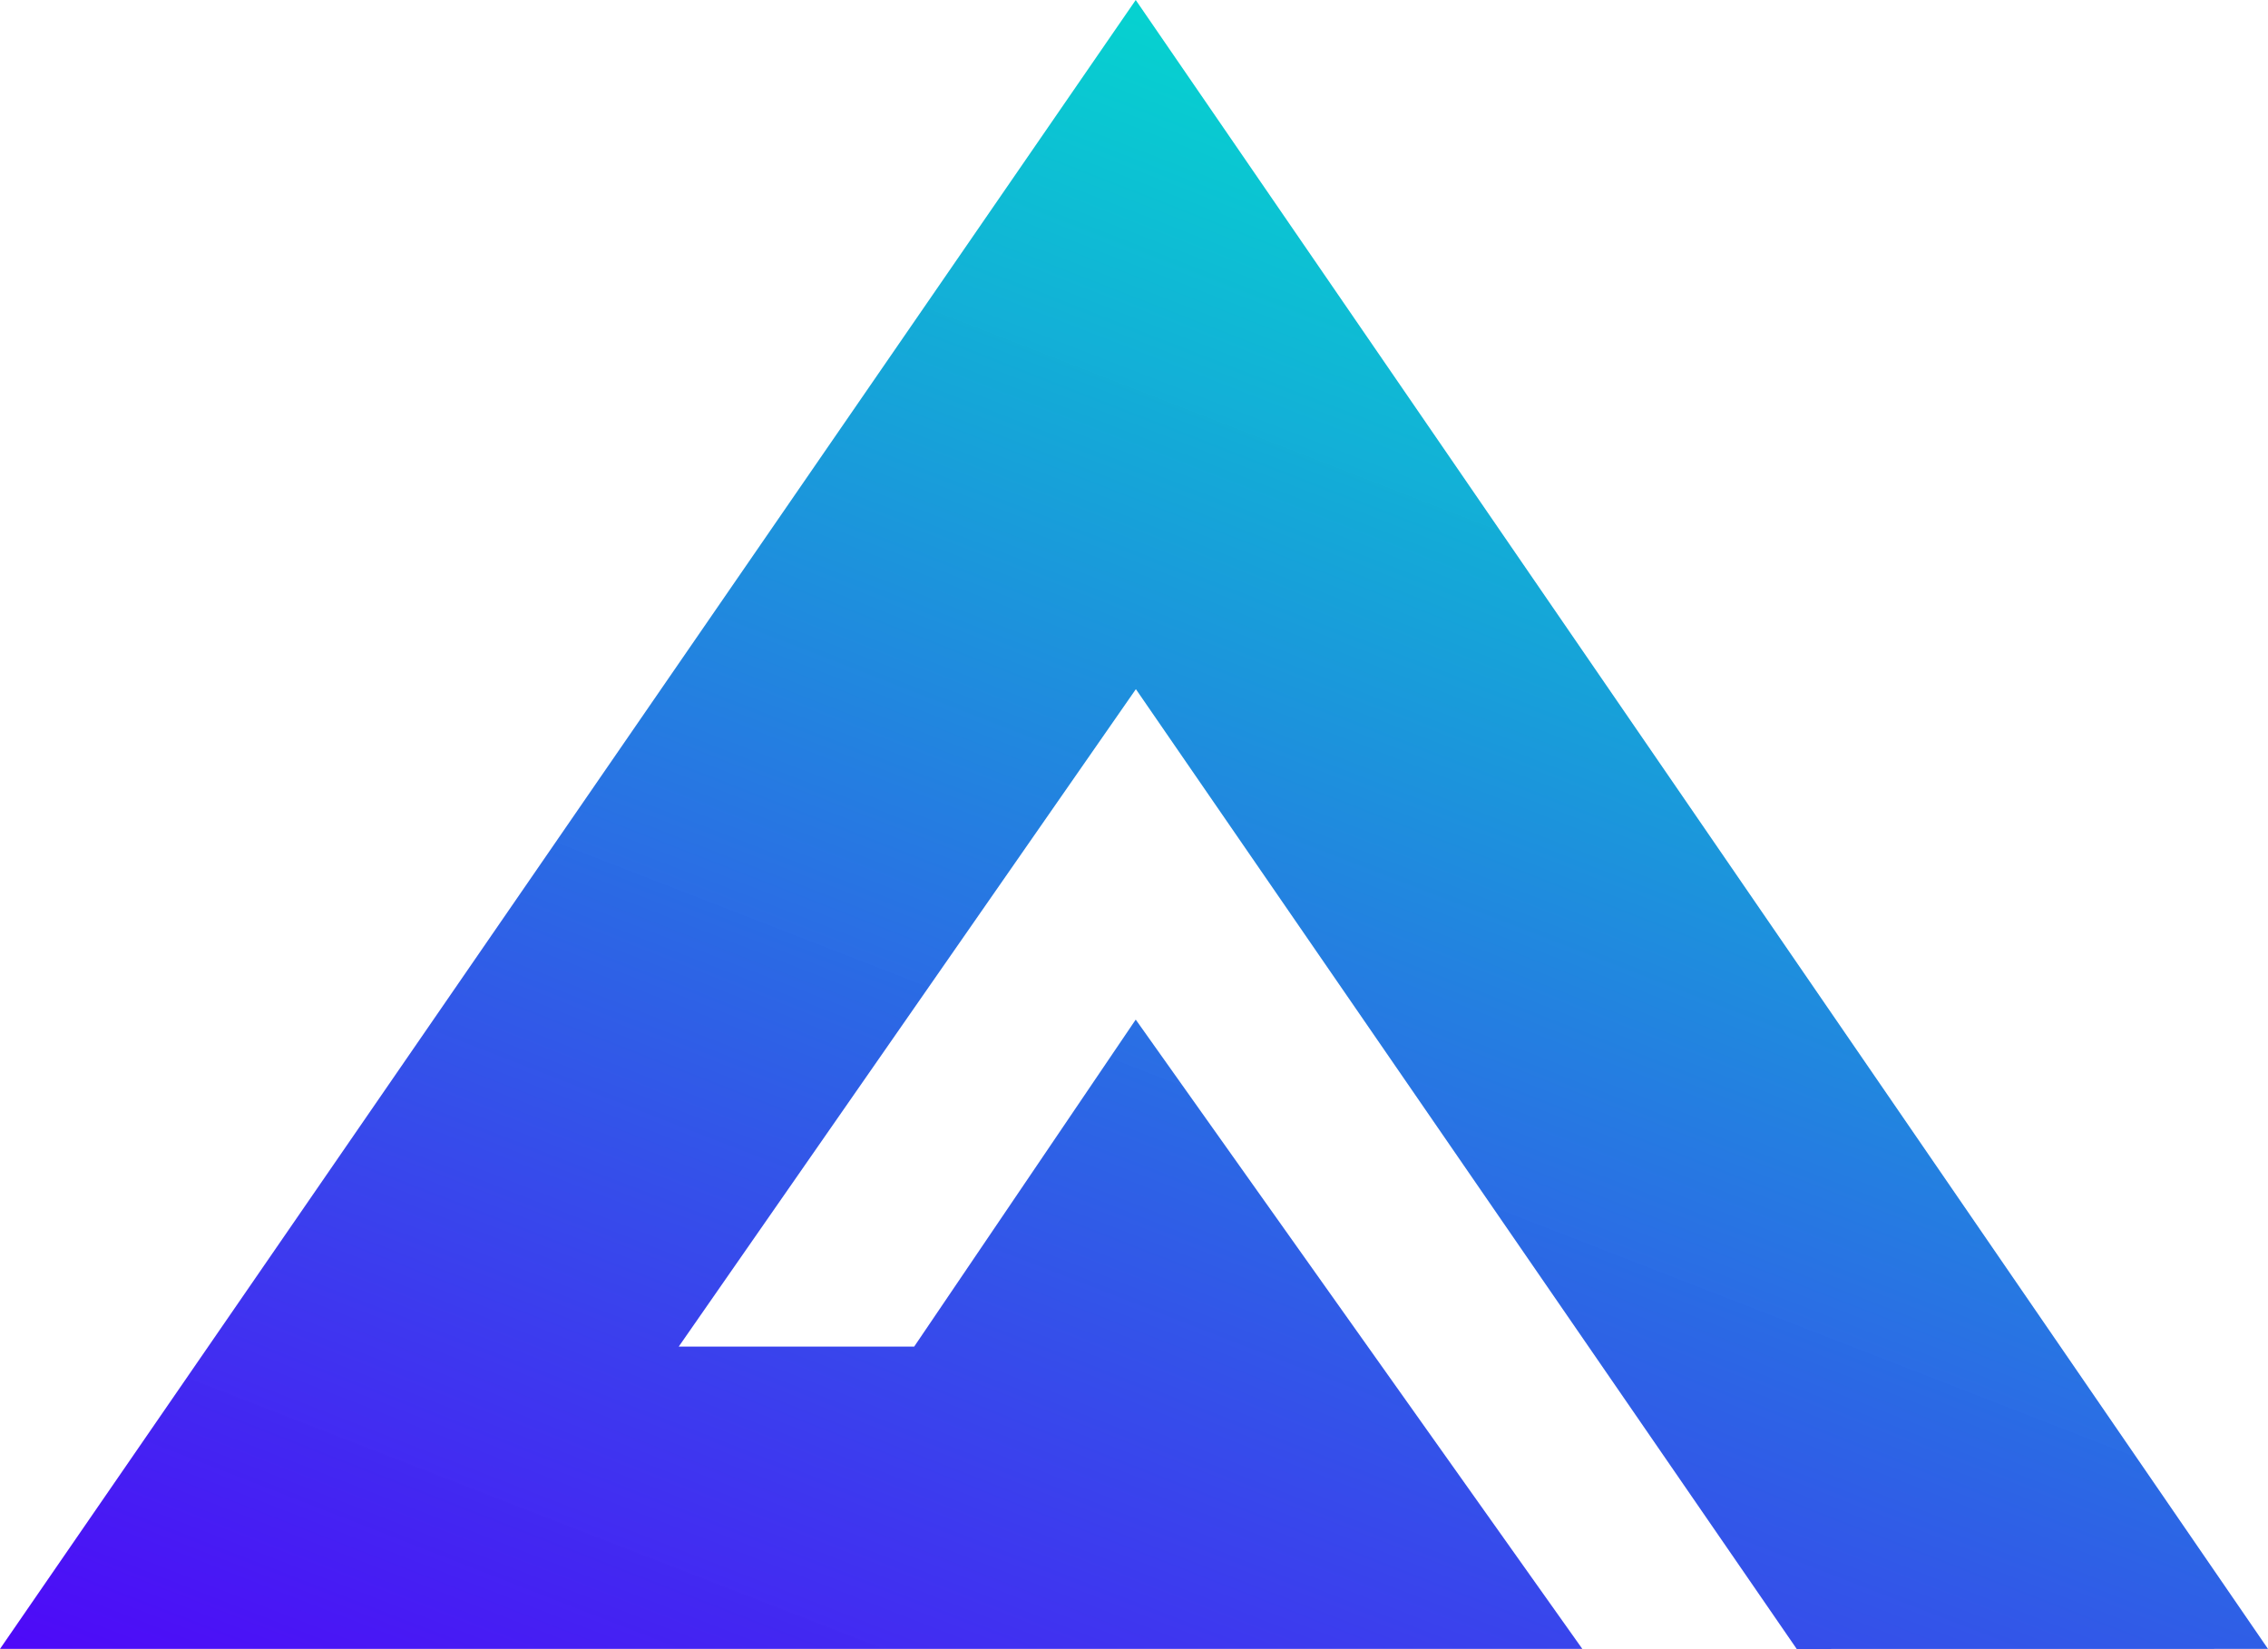
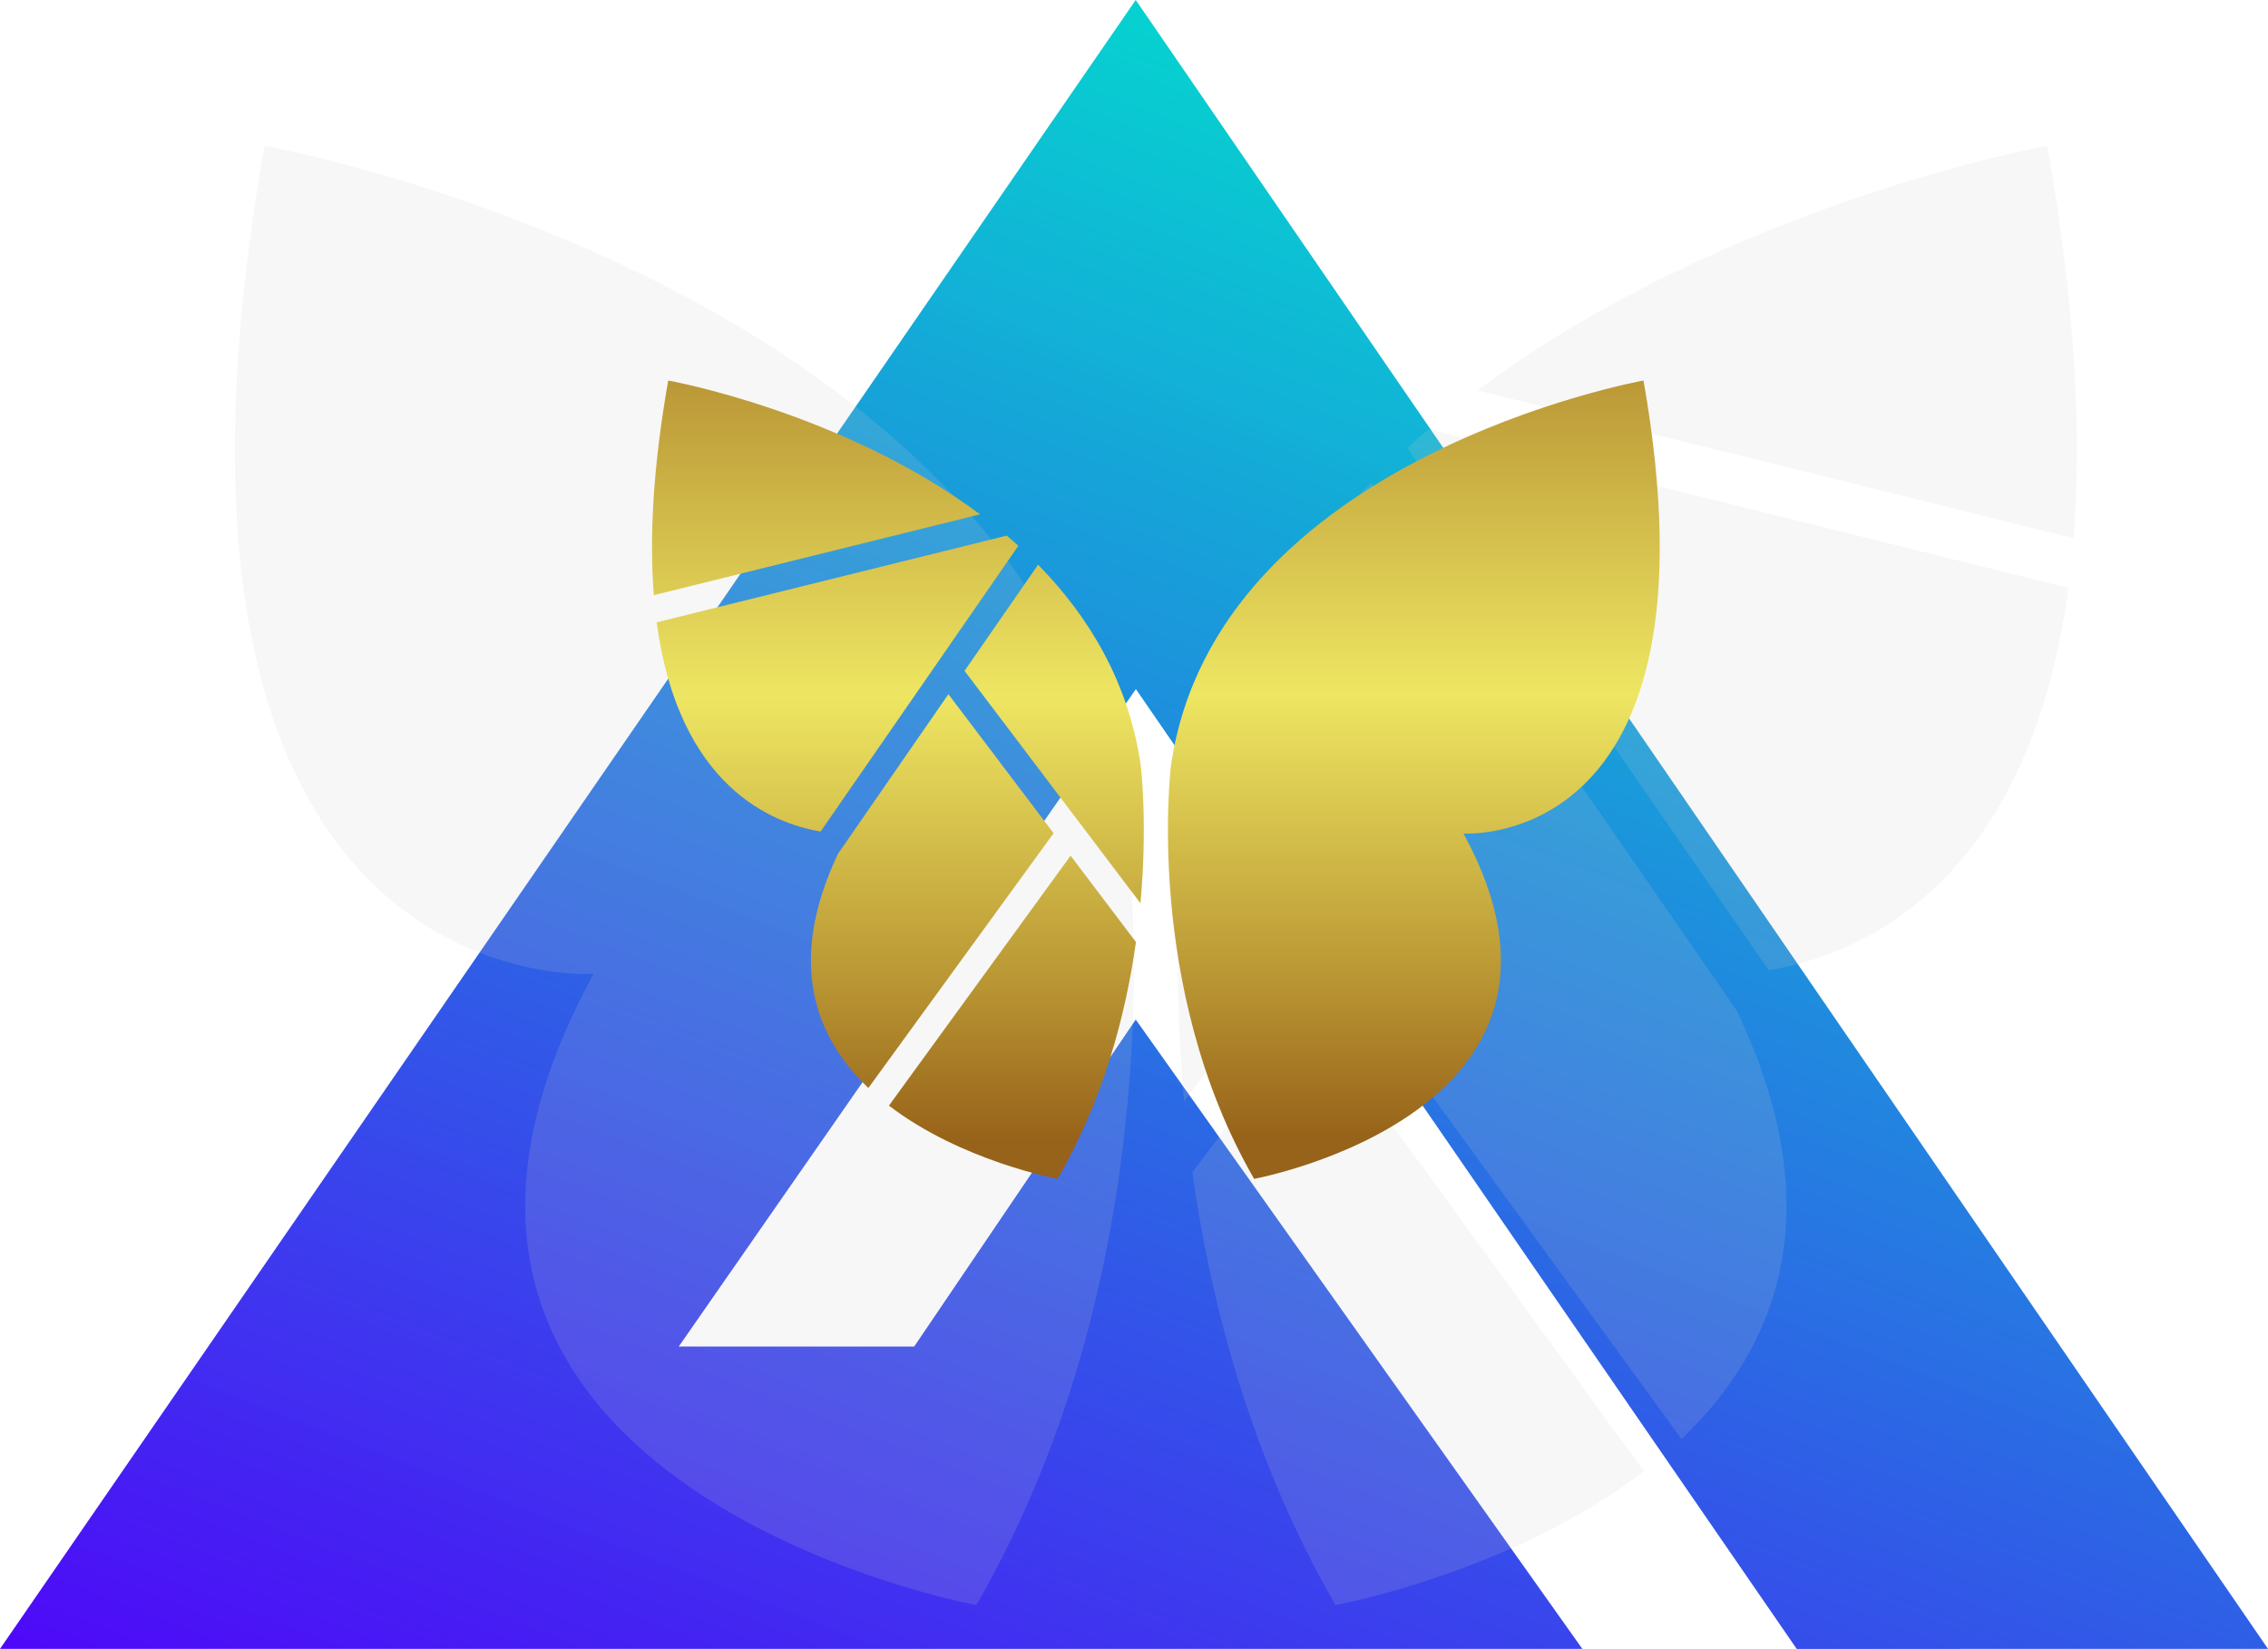
- <svg xmlns="http://www.w3.org/2000/svg" height="21.462" viewBox="0 0 29.515 21.462" width="29.515">
-   <linearGradient id="a" gradientUnits="objectBoundingBox" x1=".536" x2=".011" y1=".026" y2="1">
+ <svg xmlns="http://www.w3.org/2000/svg" viewBox="0 0 29.515 21.462">
+   <defs>
+     <clipPath id="clip-1">
+       <path d="M 64 0 L 126 0 L 126 100 L 64 100 Z M 64 0 " />
+     </clipPath>
+     <clipPath id="clip-2">
+       <path d="M 123.863 0 C 123.863 0 70.414 9.578 64.836 48.086 C 64.836 48.086 61.375 75.758 75.219 99.75 C 75.219 99.75 120.402 91.43 101.371 56.598 C 101.371 56.598 134.254 58.926 123.863 0 Z M 123.863 0 " />
+     </clipPath>
+     <clipPath id="clip-3">
+       <path d="M 0 0 L 41 0 L 41 27 L 0 27 Z M 0 0 " />
+     </clipPath>
+     <clipPath id="clip-4">
+       <path d="M 40.977 16.719 C 23.777 3.898 2.023 0 2.023 0 C 0.102 10.906 -0.332 19.707 0.227 26.82 Z M 40.977 16.719 " />
+     </clipPath>
+     <clipPath id="clip-5">
+       <path d="M 39 23 L 62 23 L 62 66 L 39 66 Z M 39 23 " />
+     </clipPath>
+     <clipPath id="clip-6">
+       <path d="M 48.23 23.012 C 45.367 27.148 42.219 31.699 39.047 36.277 L 61.02 65.316 C 61.941 55.188 61.055 48.086 61.055 48.086 C 59.562 37.777 54.637 29.547 48.23 23.012 Z M 48.23 23.012 " />
+     </clipPath>
+     <clipPath id="clip-7">
+       <path d="M 0 19 L 46 19 L 46 57 L 0 57 Z M 0 19 " />
+     </clipPath>
+     <clipPath id="clip-8">
+       <path d="M 45.766 20.648 C 45.289 20.219 44.805 19.793 44.312 19.379 L 0.582 30.215 C 3.332 50.789 15.117 55.363 21.062 56.352 C 28.219 46.004 39.66 29.473 45.766 20.648 Z M 45.766 20.648 " />
+     </clipPath>
+     <clipPath id="clip-9">
+       <path d="M 29 59 L 61 59 L 61 100 L 29 100 Z M 29 59 " />
+     </clipPath>
+     <clipPath id="clip-10">
+       <path d="M 52.293 59.371 L 29.598 90.598 C 38.633 97.535 50.672 99.75 50.672 99.75 C 56.43 89.773 59.191 79.16 60.457 70.164 Z M 52.293 59.371 " />
+     </clipPath>
+     <clipPath id="clip-11">
+       <path d="M 19 39 L 51 39 L 51 89 L 19 89 Z M 19 39 " />
+     </clipPath>
+     <clipPath id="clip-12">
+       <path d="M 27.027 88.398 L 50.168 56.562 L 37.027 39.195 C 31.895 46.613 26.891 53.844 23.238 59.129 C 16.738 72.812 20.473 82.16 27.027 88.398 Z M 27.027 88.398 " />
+     </clipPath>
+     <clipPath id="clip-13">
+       <path d="M 64 0 L 126 0 L 126 100 L 64 100 Z M 64 0 " />
+     </clipPath>
+     <clipPath id="clip-14">
+       <path d="M 123.863 0 C 123.863 0 70.414 9.578 64.836 48.086 C 64.836 48.086 61.375 75.758 75.219 99.75 C 75.219 99.75 120.402 91.43 101.371 56.598 C 101.371 56.598 134.254 58.926 123.863 0 Z M 123.863 0 " />
+     </clipPath>
+     <linearGradient id="gradient-1" gradientUnits="userSpaceOnUse" x1="0" y1="0" x2="1" y2="0" gradientTransform="matrix(0.642721,122.2499,-121.4746,0.646823,94.82693,-27.23617)">
+       <stop offset="0" style="stop-color:rgb(59.216%,38.431%,9.804%);stop-opacity:1;" />
+       <stop offset="0.543" style="stop-color:rgb(93.333%,90.196%,38.431%);stop-opacity:1;" />
+       <stop offset="0.831" style="stop-color:rgb(72.941%,59.216%,20.392%);stop-opacity:1;" />
+       <stop offset="1" style="stop-color:rgb(59.216%,38.431%,9.804%);stop-opacity:1;" />
+     </linearGradient>
+     <clipPath id="clip-15">
+       <path d="M 0 0 L 41 0 L 41 27 L 0 27 Z M 0 0 " />
+     </clipPath>
+     <clipPath id="clip-16">
+       <path d="M 40.977 16.719 C 23.777 3.898 2.023 0 2.023 0 C 0.102 10.906 -0.332 19.707 0.227 26.82 Z M 40.977 16.719 " />
+     </clipPath>
+     <linearGradient id="gradient-2" gradientUnits="userSpaceOnUse" x1="0" y1="0" x2="1" y2="0" gradientTransform="matrix(0.642721,122.2499,-121.4746,0.646823,20.24809,-26.83961)">
+       <stop offset="0" style="stop-color:rgb(59.216%,38.431%,9.804%);stop-opacity:1;" />
+       <stop offset="0.543" style="stop-color:rgb(93.333%,90.196%,38.431%);stop-opacity:1;" />
+       <stop offset="0.831" style="stop-color:rgb(72.941%,59.216%,20.392%);stop-opacity:1;" />
+       <stop offset="1" style="stop-color:rgb(59.216%,38.431%,9.804%);stop-opacity:1;" />
+     </linearGradient>
+     <clipPath id="clip-17">
+       <path d="M 39 23 L 62 23 L 62 66 L 39 66 Z M 39 23 " />
+     </clipPath>
+     <clipPath id="clip-18">
+       <path d="M 48.23 23.012 C 45.367 27.148 42.219 31.699 39.047 36.277 L 61.02 65.316 C 61.941 55.188 61.055 48.086 61.055 48.086 C 59.562 37.777 54.637 29.547 48.23 23.012 Z M 48.23 23.012 " />
+     </clipPath>
+     <linearGradient id="gradient-3" gradientUnits="userSpaceOnUse" x1="0" y1="0" x2="1" y2="0" gradientTransform="matrix(0.642721,122.2499,-121.4746,0.646823,49.85972,-26.99699)">
+       <stop offset="0" style="stop-color:rgb(59.216%,38.431%,9.804%);stop-opacity:1;" />
+       <stop offset="0.543" style="stop-color:rgb(93.333%,90.196%,38.431%);stop-opacity:1;" />
+       <stop offset="0.831" style="stop-color:rgb(72.941%,59.216%,20.392%);stop-opacity:1;" />
+       <stop offset="1" style="stop-color:rgb(59.216%,38.431%,9.804%);stop-opacity:1;" />
+     </linearGradient>
+     <clipPath id="clip-19">
+       <path d="M 0 19 L 46 19 L 46 57 L 0 57 Z M 0 19 " />
+     </clipPath>
+     <clipPath id="clip-20">
+       <path d="M 45.766 20.648 C 45.289 20.219 44.805 19.793 44.312 19.379 L 0.582 30.215 C 3.332 50.789 15.117 55.363 21.062 56.352 C 28.219 46.004 39.66 29.473 45.766 20.648 Z M 45.766 20.648 " />
+     </clipPath>
+     <linearGradient id="gradient-4" gradientUnits="userSpaceOnUse" x1="0" y1="0" x2="1" y2="0" gradientTransform="matrix(0.642721,122.2499,-121.4746,0.646823,22.89989,-26.85335)">
+       <stop offset="0" style="stop-color:rgb(59.216%,38.431%,9.804%);stop-opacity:1;" />
+       <stop offset="0.543" style="stop-color:rgb(93.333%,90.196%,38.431%);stop-opacity:1;" />
+       <stop offset="0.831" style="stop-color:rgb(72.941%,59.216%,20.392%);stop-opacity:1;" />
+       <stop offset="1" style="stop-color:rgb(59.216%,38.431%,9.804%);stop-opacity:1;" />
+     </linearGradient>
+     <clipPath id="clip-21">
+       <path d="M 29 59 L 61 59 L 61 100 L 29 100 Z M 29 59 " />
+     </clipPath>
+     <clipPath id="clip-22">
+       <path d="M 52.293 59.371 L 29.598 90.598 C 38.633 97.535 50.672 99.75 50.672 99.75 C 56.43 89.773 59.191 79.16 60.457 70.164 Z M 52.293 59.371 " />
+     </clipPath>
+     <linearGradient id="gradient-5" gradientUnits="userSpaceOnUse" x1="0" y1="0" x2="1" y2="0" gradientTransform="matrix(0.642721,122.2499,-121.4746,0.646823,44.46393,-26.96813)">
+       <stop offset="0" style="stop-color:rgb(59.216%,38.431%,9.804%);stop-opacity:1;" />
+       <stop offset="0.543" style="stop-color:rgb(93.333%,90.196%,38.431%);stop-opacity:1;" />
+       <stop offset="0.831" style="stop-color:rgb(72.941%,59.216%,20.392%);stop-opacity:1;" />
+       <stop offset="1" style="stop-color:rgb(59.216%,38.431%,9.804%);stop-opacity:1;" />
+     </linearGradient>
+     <clipPath id="clip-23">
+       <path d="M 19 39 L 51 39 L 51 89 L 19 89 Z M 19 39 " />
+     </clipPath>
+     <clipPath id="clip-24">
+       <path d="M 27.027 88.398 L 50.168 56.562 L 37.027 39.195 C 31.895 46.613 26.891 53.844 23.238 59.129 C 16.738 72.812 20.473 82.16 27.027 88.398 Z M 27.027 88.398 " />
+     </clipPath>
+     <linearGradient id="gradient-6" gradientUnits="userSpaceOnUse" x1="0" y1="0" x2="1" y2="0" gradientTransform="matrix(0.642721,122.2499,-121.4746,0.646823,34.52874,-26.91521)">
+       <stop offset="0" style="stop-color:rgb(59.216%,38.431%,9.804%);stop-opacity:1;" />
+       <stop offset="0.543" style="stop-color:rgb(93.333%,90.196%,38.431%);stop-opacity:1;" />
+       <stop offset="0.831" style="stop-color:rgb(72.941%,59.216%,20.392%);stop-opacity:1;" />
+       <stop offset="1" style="stop-color:rgb(59.216%,38.431%,9.804%);stop-opacity:1;" />
+     </linearGradient>
+   </defs>
+   <linearGradient id="gradient-7" gradientUnits="objectBoundingBox" x1=".536" x2=".011" y1=".026" y2="1">
    <stop offset="0" stop-color="#03d1cf" stop-opacity=".988" />
    <stop offset="1" stop-color="#4e09f8" />
  </linearGradient>
-   <path d="m555.182 717.462-14.735-21.462-14.78 21.462h20.592l-5.812-8.191-2.883 4.256h-3.064l5.949-8.557 8.6 12.493z" fill="url(#a)" transform="translate(-525.667 -696)" />
+   <g transform="matrix(0.104171, 0, 0, 0.104171, 8.075973, 5.996949)" style="">
+     <path d="M 205.806 148.453 L 64.356 -57.573 L -77.526 148.453 L 120.149 148.453 L 64.356 69.823 L 36.68 110.679 L 7.267 110.679 L 64.375 28.535 L 146.931 148.463 L 205.806 148.453 Z" fill="url(#gradient-7)" style="" />
+     <g id="g-1" transform="matrix(-1.827922, 0, 0, 1.827922, 181.936, -39.3472)" style="pointer-events: none;">
+       <g clip-path="url(#clip-1)" clip-rule="nonzero">
+         <g clip-path="url(#clip-2)" clip-rule="nonzero">
+           <path style="stroke: none; fill-rule: nonzero; fill: rgba(203, 203, 203, 0.16);" d="M 123.863 0 C 123.863 0 70.414 9.578 64.836 48.086 C 64.836 48.086 61.375 75.758 75.219 99.75 C 75.219 99.75 120.402 91.43 101.371 56.598 C 101.371 56.598 134.254 58.926 123.863 0 " />
+         </g>
+       </g>
+       <g clip-path="url(#clip-3)" clip-rule="nonzero">
+         <g clip-path="url(#clip-4)" clip-rule="nonzero">
+           <path style="stroke: none; fill-rule: nonzero; fill: rgba(203, 203, 203, 0.16);" d="M 40.977 16.719 C 23.777 3.898 2.023 0 2.023 0 C 0.102 10.906 -0.332 19.707 0.227 26.82 L 40.977 16.719 " />
+         </g>
+       </g>
+       <g clip-path="url(#clip-5)" clip-rule="nonzero">
+         <g clip-path="url(#clip-6)" clip-rule="nonzero">
+           <path style="stroke: none; fill-rule: nonzero; fill: rgba(203, 203, 203, 0.16);" d="M 48.23 23.012 C 45.367 27.148 42.219 31.699 39.047 36.277 L 61.02 65.316 C 61.941 55.188 61.055 48.086 61.055 48.086 C 59.562 37.777 54.637 29.547 48.23 23.012 " />
+         </g>
+       </g>
+       <g clip-path="url(#clip-7)" clip-rule="nonzero">
+         <g clip-path="url(#clip-8)" clip-rule="nonzero">
+           <path style="stroke: none; fill-rule: nonzero; fill: rgba(203, 203, 203, 0.16);" d="M 45.766 20.648 C 45.289 20.219 44.805 19.793 44.312 19.379 L 0.582 30.215 C 3.332 50.789 15.117 55.363 21.062 56.352 C 28.219 46.004 39.66 29.473 45.766 20.648 " />
+         </g>
+       </g>
+       <g clip-path="url(#clip-9)" clip-rule="nonzero">
+         <g clip-path="url(#clip-10)" clip-rule="nonzero">
+           <path style="stroke: none; fill-rule: nonzero; fill: rgba(203, 203, 203, 0.16);" d="M 52.293 59.371 L 29.598 90.598 C 38.633 97.535 50.672 99.75 50.672 99.75 C 56.43 89.773 59.191 79.16 60.457 70.164 L 52.293 59.371 " />
+         </g>
+       </g>
+       <g clip-path="url(#clip-11)" clip-rule="nonzero">
+         <g clip-path="url(#clip-12)" clip-rule="nonzero">
+           <path style="stroke: none; fill-rule: nonzero; fill: rgba(203, 203, 203, 0.16);" d="M 27.027 88.398 L 50.168 56.562 L 37.027 39.195 C 31.895 46.613 26.891 53.844 23.238 59.129 C 16.738 72.812 20.473 82.16 27.027 88.398 " />
+         </g>
+       </g>
+     </g>
+     <g id="g-2" transform="matrix(1, 0, 0, 1, 3.927091, -10.02332)">
+       <g clip-path="url(#clip-13)" clip-rule="nonzero">
+         <g clip-path="url(#clip-14)" clip-rule="nonzero">
+           <path style="stroke: none; fill-rule: nonzero; fill: url('#gradient-1');" d="M 123.863 0 C 123.863 0 70.414 9.578 64.836 48.086 C 64.836 48.086 61.375 75.758 75.219 99.75 C 75.219 99.75 120.402 91.43 101.371 56.598 C 101.371 56.598 134.254 58.926 123.863 0 " />
+         </g>
+       </g>
+       <g clip-path="url(#clip-15)" clip-rule="nonzero">
+         <g clip-path="url(#clip-16)" clip-rule="nonzero">
+           <path style="stroke: none; fill-rule: nonzero; fill: url('#gradient-2');" d="M 40.977 16.719 C 23.777 3.898 2.023 0 2.023 0 C 0.102 10.906 -0.332 19.707 0.227 26.82 L 40.977 16.719 " />
+         </g>
+       </g>
+       <g clip-path="url(#clip-17)" clip-rule="nonzero">
+         <g clip-path="url(#clip-18)" clip-rule="nonzero">
+           <path style="stroke: none; fill-rule: nonzero; fill: url('#gradient-3');" d="M 48.23 23.012 C 45.367 27.148 42.219 31.699 39.047 36.277 L 61.02 65.316 C 61.941 55.188 61.055 48.086 61.055 48.086 C 59.562 37.777 54.637 29.547 48.23 23.012 " />
+         </g>
+       </g>
+       <g clip-path="url(#clip-19)" clip-rule="nonzero">
+         <g clip-path="url(#clip-20)" clip-rule="nonzero">
+           <path style="stroke: none; fill-rule: nonzero; fill: url('#gradient-4');" d="M 45.766 20.648 C 45.289 20.219 44.805 19.793 44.312 19.379 L 0.582 30.215 C 3.332 50.789 15.117 55.363 21.062 56.352 C 28.219 46.004 39.66 29.473 45.766 20.648 " />
+         </g>
+       </g>
+       <g clip-path="url(#clip-21)" clip-rule="nonzero">
+         <g clip-path="url(#clip-22)" clip-rule="nonzero">
+           <path style="stroke: none; fill-rule: nonzero; fill: url('#gradient-5');" d="M 52.293 59.371 L 29.598 90.598 C 38.633 97.535 50.672 99.75 50.672 99.75 C 56.43 89.773 59.191 79.16 60.457 70.164 L 52.293 59.371 " />
+         </g>
+       </g>
+       <g clip-path="url(#clip-23)" clip-rule="nonzero">
+         <g clip-path="url(#clip-24)" clip-rule="nonzero">
+           <path style="stroke: none; fill-rule: nonzero; fill: url('#gradient-6');" d="M 27.027 88.398 L 50.168 56.562 L 37.027 39.195 C 31.895 46.613 26.891 53.844 23.238 59.129 C 16.738 72.812 20.473 82.16 27.027 88.398 " />
+         </g>
+       </g>
+     </g>
+   </g>
</svg>
